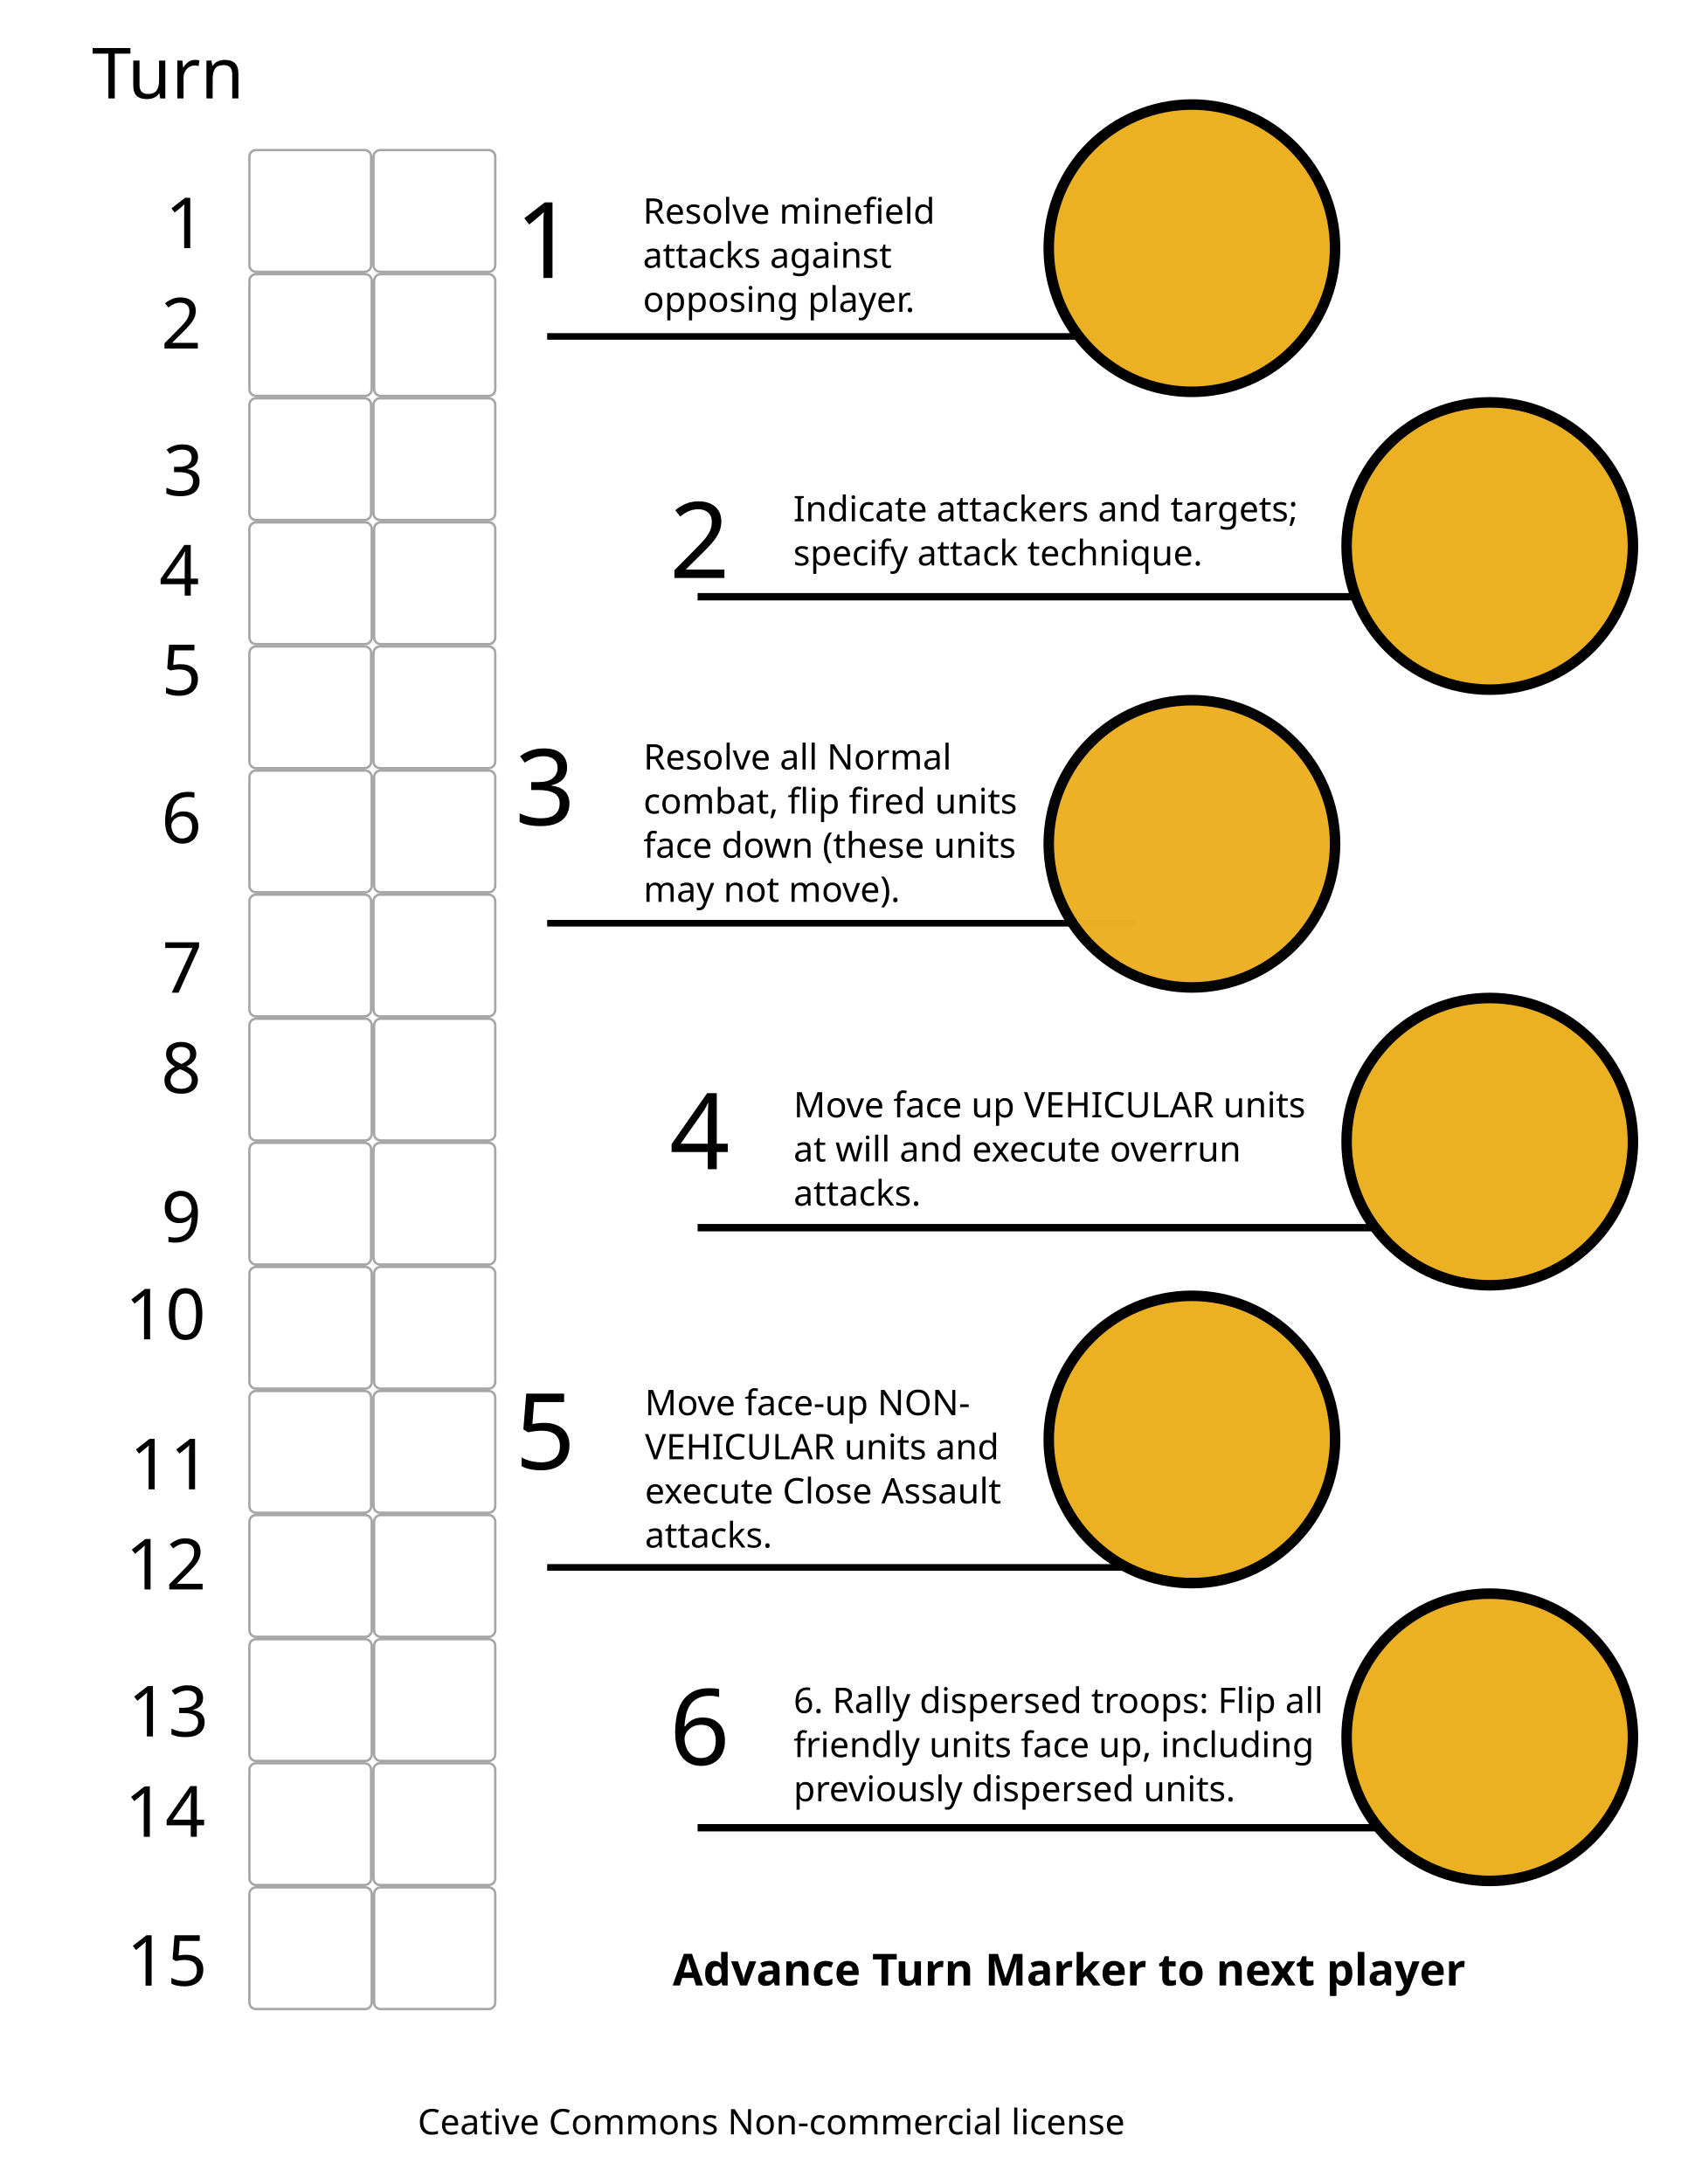
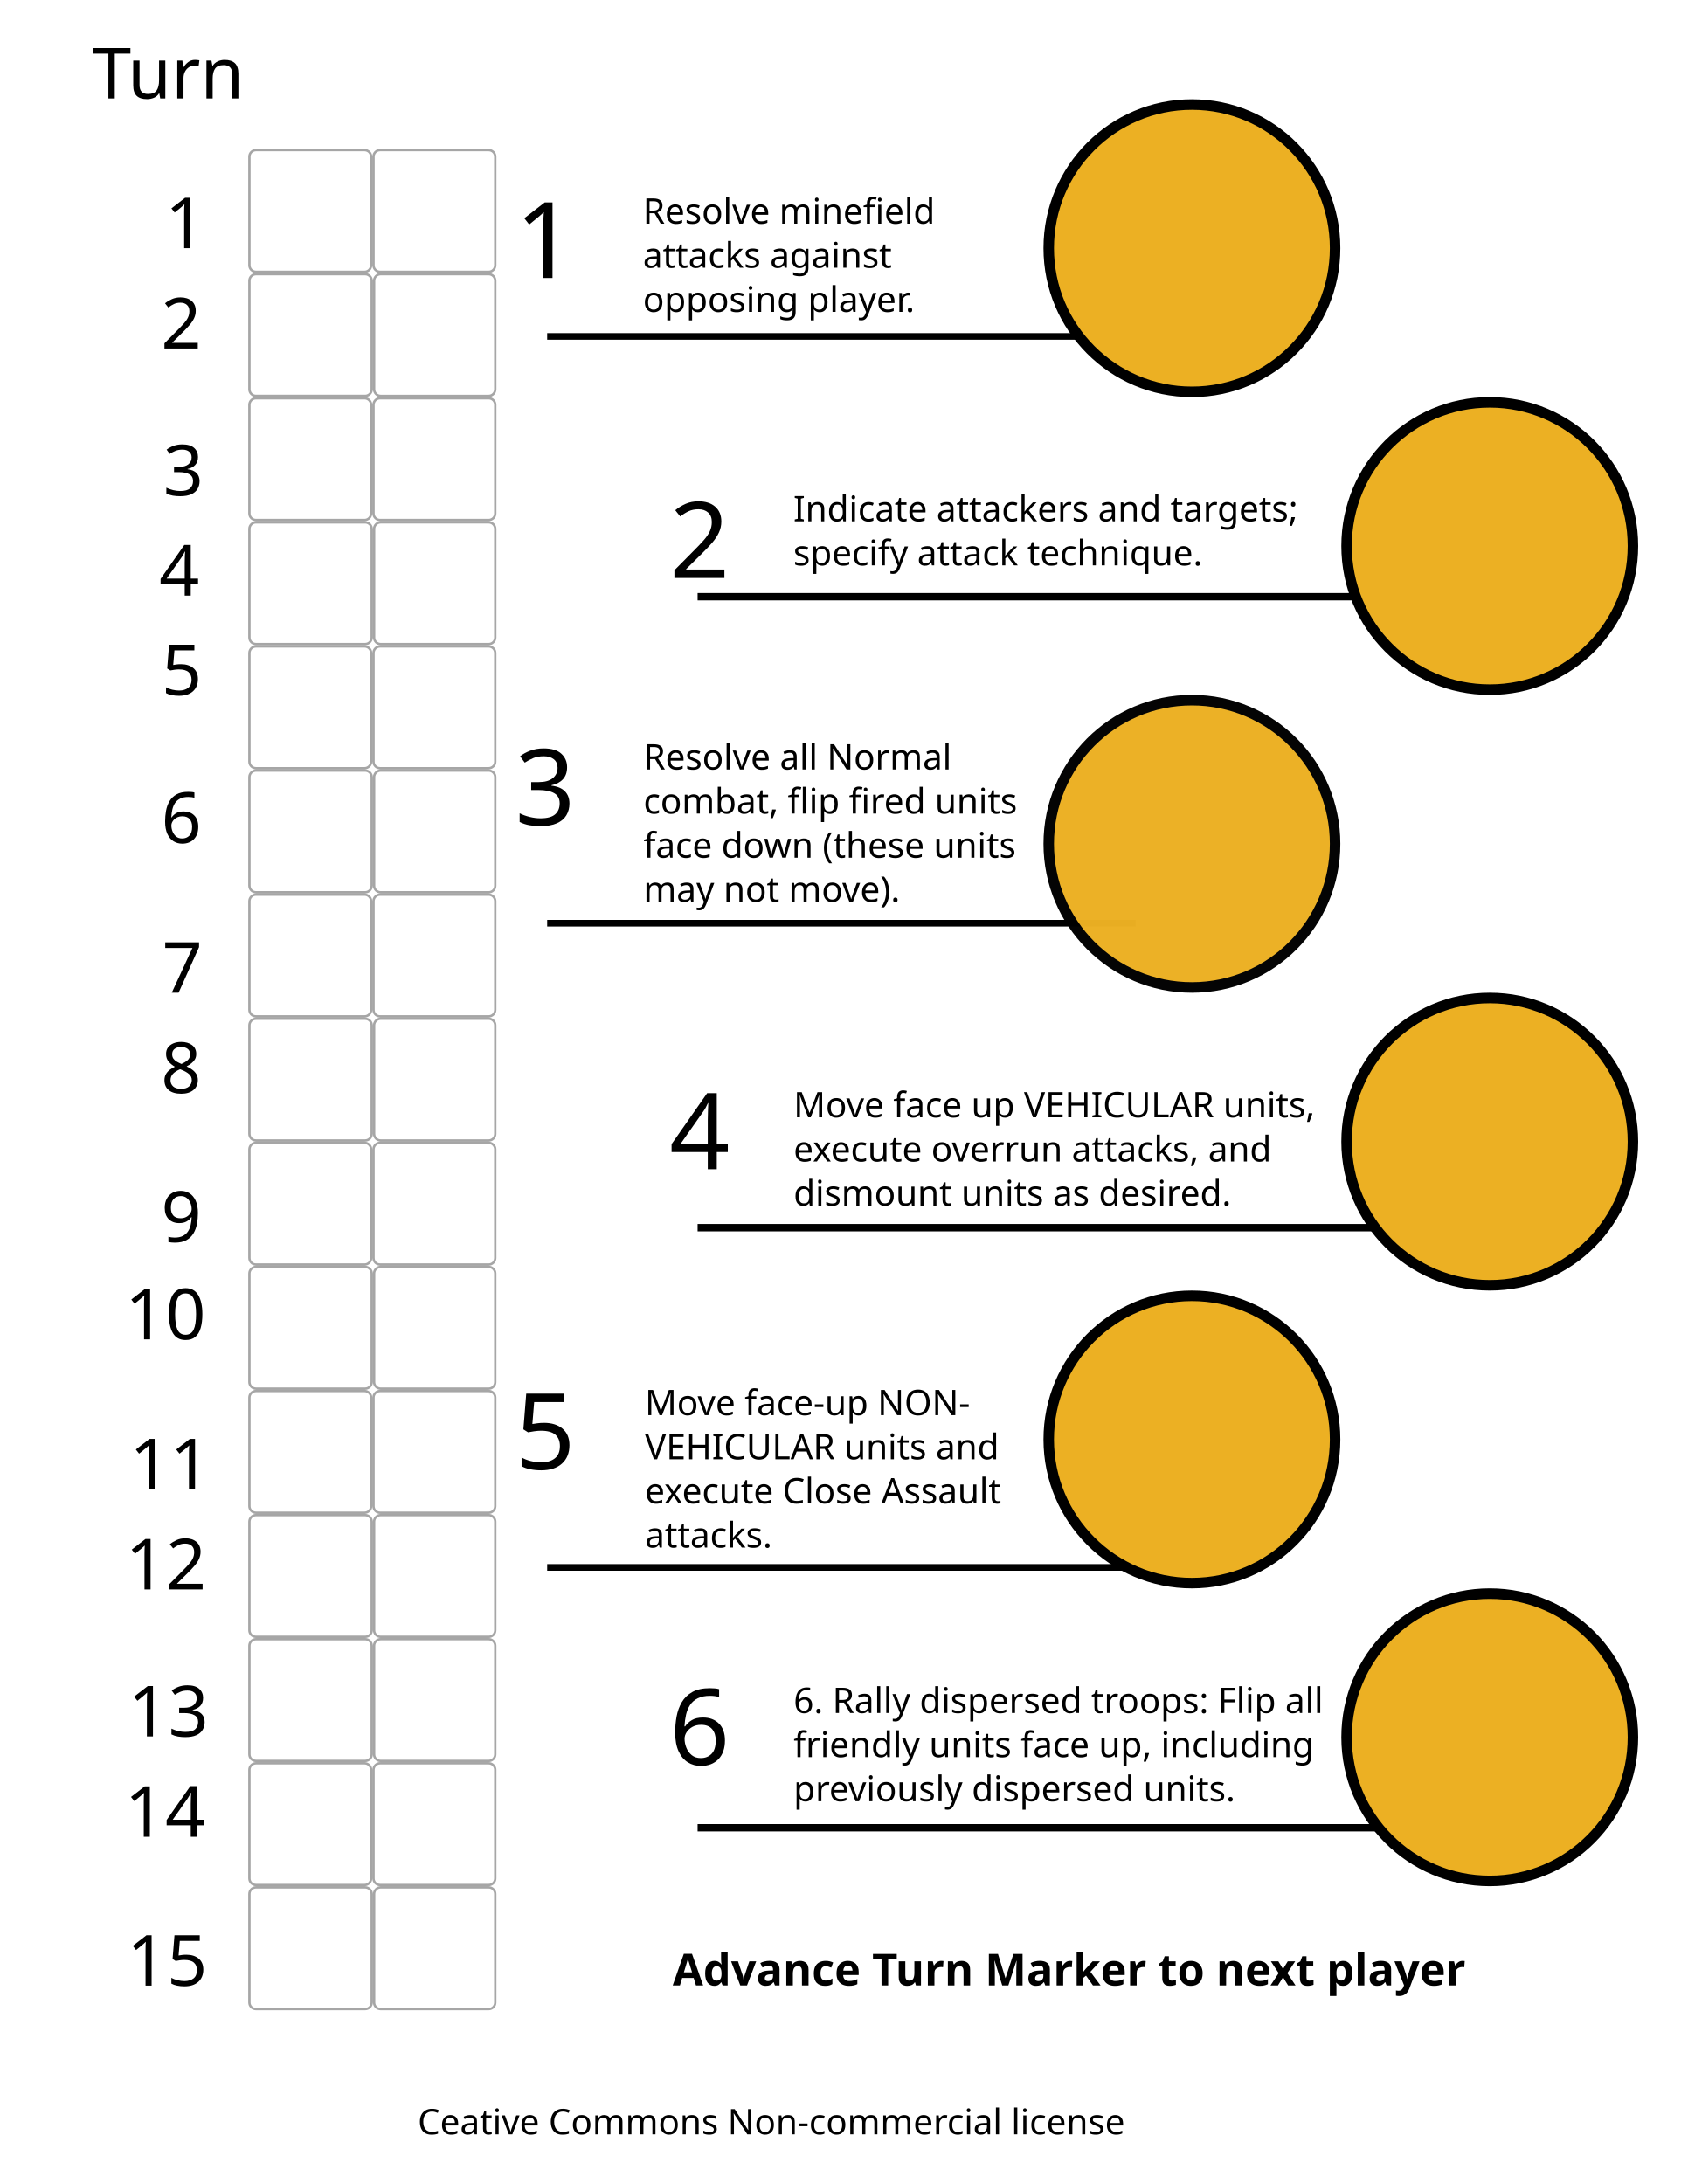
<svg xmlns="http://www.w3.org/2000/svg" width="765" height="990" id="svg2" version="1.1">
  <defs id="defs4" />
  <g id="layer1" transform="translate(0,-62.36218)">
    <g transform="translate(43.92853,236.2494)" id="g4017">
      <g id="g3065" transform="translate(-10.71299,-21.96235)">
        <rect ry="2.966" y="152.899" x="79.287" height="55.176" width="55.175" id="rect2987" style="opacity:0.349;fill:none;stroke:#000000;stroke-width:1.074;stroke-linecap:round;stroke-linejoin:round;stroke-miterlimit:4;stroke-opacity:1;stroke-dasharray:none;stroke-dashoffset:18.501" transform="translate(0.5370255,-236.787)" />
        <rect style="opacity:0.349;fill:none;stroke:#000000;stroke-width:1.074;stroke-linecap:round;stroke-linejoin:round;stroke-miterlimit:4;stroke-opacity:1;stroke-dasharray:none;stroke-dashoffset:18.501" id="rect3752" width="55.176" height="55.176" x="135.537" y="152.899" ry="2.966" transform="translate(0.5370255,-236.787)" />
        <rect style="opacity:0.349;fill:none;stroke:#000000;stroke-width:1.077;stroke-linecap:round;stroke-linejoin:round;stroke-miterlimit:4;stroke-opacity:1;stroke-dasharray:none;stroke-dashoffset:18.501" id="rect3760" width="55.441" height="55.172" x="79.29" y="209.149" ry="2.966" transform="translate(0.5370255,-236.787)" />
        <rect ry="2.966" y="209.147" x="135.808" height="55.177" width="54.907" id="rect3762" style="opacity:0.349;fill:none;stroke:#000000;stroke-width:1.071;stroke-linecap:round;stroke-linejoin:round;stroke-miterlimit:4;stroke-opacity:1;stroke-dasharray:none;stroke-dashoffset:18.501" transform="translate(0.5370255,-236.787)" />
        <rect style="opacity:0.349;fill:none;stroke:#000000;stroke-width:1.074;stroke-linecap:round;stroke-linejoin:round;stroke-miterlimit:4;stroke-opacity:1;stroke-dasharray:none;stroke-dashoffset:18.501" id="rect3790" width="55.177" height="55.177" x="79.284" y="265.399" ry="2.966" transform="translate(0.5370255,-236.787)" />
        <rect ry="2.966" y="265.399" x="135.535" height="55.176" width="55.178" id="rect3792" style="opacity:0.349;fill:none;stroke:#000000;stroke-width:1.074;stroke-linecap:round;stroke-linejoin:round;stroke-miterlimit:4;stroke-opacity:1;stroke-dasharray:none;stroke-dashoffset:18.501" transform="translate(0.5370255,-236.787)" />
        <rect ry="2.966" y="321.65" x="79.287" height="55.173" width="55.443" id="rect3794" style="opacity:0.349;fill:none;stroke:#000000;stroke-width:1.077;stroke-linecap:round;stroke-linejoin:round;stroke-miterlimit:4;stroke-opacity:1;stroke-dasharray:none;stroke-dashoffset:18.501" transform="translate(0.5370255,-236.787)" />
        <rect style="opacity:0.349;fill:none;stroke:#000000;stroke-width:1.072;stroke-linecap:round;stroke-linejoin:round;stroke-miterlimit:4;stroke-opacity:1;stroke-dasharray:none;stroke-dashoffset:18.501" id="rect3796" width="54.909" height="55.178" x="135.807" y="321.647" ry="2.966" transform="translate(0.5370255,-236.787)" />
        <rect ry="2.966" y="141.112" x="79.827" height="55.176" width="55.173" id="rect3003" style="opacity:0.349;fill:none;stroke:#000000;stroke-width:1.074;stroke-linecap:round;stroke-linejoin:round;stroke-miterlimit:4;stroke-opacity:1;stroke-dasharray:none;stroke-dashoffset:18.501" />
        <rect style="opacity:0.349;fill:none;stroke:#000000;stroke-width:1.074;stroke-linecap:round;stroke-linejoin:round;stroke-miterlimit:4;stroke-opacity:1;stroke-dasharray:none;stroke-dashoffset:18.501" id="rect3005" width="55.174" height="55.176" x="136.075" y="141.112" ry="2.966" />
        <rect style="opacity:0.349;fill:none;stroke:#000000;stroke-width:1.077;stroke-linecap:round;stroke-linejoin:round;stroke-miterlimit:4;stroke-opacity:1;stroke-dasharray:none;stroke-dashoffset:18.501" id="rect3007" width="55.439" height="55.172" x="79.829" y="197.362" ry="2.966" />
        <rect ry="2.966" y="197.36" x="136.345" height="55.178" width="54.905" id="rect3009" style="opacity:0.349;fill:none;stroke:#000000;stroke-width:1.071;stroke-linecap:round;stroke-linejoin:round;stroke-miterlimit:4;stroke-opacity:1;stroke-dasharray:none;stroke-dashoffset:18.501" />
        <rect style="opacity:0.349;fill:none;stroke:#000000;stroke-width:1.074;stroke-linecap:round;stroke-linejoin:round;stroke-miterlimit:4;stroke-opacity:1;stroke-dasharray:none;stroke-dashoffset:18.501" id="rect3011" width="55.175" height="55.177" x="79.824" y="253.613" ry="2.966" />
        <rect ry="2.966" y="253.613" x="136.073" height="55.177" width="55.176" id="rect3013" style="opacity:0.349;fill:none;stroke:#000000;stroke-width:1.074;stroke-linecap:round;stroke-linejoin:round;stroke-miterlimit:4;stroke-opacity:1;stroke-dasharray:none;stroke-dashoffset:18.501" />
        <rect ry="2.966" y="309.864" x="79.827" height="55.173" width="55.441" id="rect3015" style="opacity:0.349;fill:none;stroke:#000000;stroke-width:1.077;stroke-linecap:round;stroke-linejoin:round;stroke-miterlimit:4;stroke-opacity:1;stroke-dasharray:none;stroke-dashoffset:18.501" />
        <rect style="opacity:0.349;fill:none;stroke:#000000;stroke-width:1.071;stroke-linecap:round;stroke-linejoin:round;stroke-miterlimit:4;stroke-opacity:1;stroke-dasharray:none;stroke-dashoffset:18.501" id="rect3017" width="54.907" height="55.178" x="136.345" y="309.861" ry="2.966" />
        <rect style="opacity:0.349;fill:none;stroke:#000000;stroke-width:1.074;stroke-linecap:round;stroke-linejoin:round;stroke-miterlimit:4;stroke-opacity:1;stroke-dasharray:none;stroke-dashoffset:18.501" id="rect3019" width="55.173" height="55.176" x="79.827" y="366.112" ry="2.966" />
        <rect ry="2.966" y="366.112" x="136.075" height="55.176" width="55.174" id="rect3021" style="opacity:0.349;fill:none;stroke:#000000;stroke-width:1.074;stroke-linecap:round;stroke-linejoin:round;stroke-miterlimit:4;stroke-opacity:1;stroke-dasharray:none;stroke-dashoffset:18.501" />
        <rect ry="2.966" y="422.362" x="79.829" height="55.172" width="55.439" id="rect3023" style="opacity:0.349;fill:none;stroke:#000000;stroke-width:1.077;stroke-linecap:round;stroke-linejoin:round;stroke-miterlimit:4;stroke-opacity:1;stroke-dasharray:none;stroke-dashoffset:18.501" />
        <rect style="opacity:0.349;fill:none;stroke:#000000;stroke-width:1.071;stroke-linecap:round;stroke-linejoin:round;stroke-miterlimit:4;stroke-opacity:1;stroke-dasharray:none;stroke-dashoffset:18.501" id="rect3025" width="54.905" height="55.178" x="136.345" y="422.36" ry="2.966" />
        <rect ry="2.966" y="478.613" x="79.824" height="55.177" width="55.175" id="rect3027" style="opacity:0.349;fill:none;stroke:#000000;stroke-width:1.074;stroke-linecap:round;stroke-linejoin:round;stroke-miterlimit:4;stroke-opacity:1;stroke-dasharray:none;stroke-dashoffset:18.501" />
        <rect style="opacity:0.349;fill:none;stroke:#000000;stroke-width:1.074;stroke-linecap:round;stroke-linejoin:round;stroke-miterlimit:4;stroke-opacity:1;stroke-dasharray:none;stroke-dashoffset:18.501" id="rect3029" width="55.176" height="55.177" x="136.073" y="478.613" ry="2.966" />
        <rect style="opacity:0.349;fill:none;stroke:#000000;stroke-width:1.077;stroke-linecap:round;stroke-linejoin:round;stroke-miterlimit:4;stroke-opacity:1;stroke-dasharray:none;stroke-dashoffset:18.501" id="rect3031" width="55.441" height="55.173" x="79.827" y="534.864" ry="2.966" />
        <rect ry="2.966" y="534.861" x="136.345" height="55.178" width="54.907" id="rect3033" style="opacity:0.349;fill:none;stroke:#000000;stroke-width:1.071;stroke-linecap:round;stroke-linejoin:round;stroke-miterlimit:4;stroke-opacity:1;stroke-dasharray:none;stroke-dashoffset:18.501" />
        <rect style="opacity:0.349;fill:none;stroke:#000000;stroke-width:1.077;stroke-linecap:round;stroke-linejoin:round;stroke-miterlimit:4;stroke-opacity:1;stroke-dasharray:none;stroke-dashoffset:18.501" id="rect3035" width="55.441" height="55.173" x="79.827" y="591.112" ry="2.966" />
        <rect ry="2.966" y="591.109" x="136.345" height="55.178" width="54.907" id="rect3037" style="opacity:0.349;fill:none;stroke:#000000;stroke-width:1.071;stroke-linecap:round;stroke-linejoin:round;stroke-miterlimit:4;stroke-opacity:1;stroke-dasharray:none;stroke-dashoffset:18.501" />
        <rect style="opacity:0.349;fill:none;stroke:#000000;stroke-width:1.074;stroke-linecap:round;stroke-linejoin:round;stroke-miterlimit:4;stroke-opacity:1;stroke-dasharray:none;stroke-dashoffset:18.501" id="rect3039" width="55.176" height="55.177" x="79.822" y="647.362" ry="2.966" />
        <rect ry="2.966" y="647.362" x="136.073" height="55.177" width="55.178" id="rect3041" style="opacity:0.349;fill:none;stroke:#000000;stroke-width:1.074;stroke-linecap:round;stroke-linejoin:round;stroke-miterlimit:4;stroke-opacity:1;stroke-dasharray:none;stroke-dashoffset:18.501" />
        <rect ry="2.966" y="703.613" x="79.825" height="55.173" width="55.443" id="rect3043" style="opacity:0.349;fill:none;stroke:#000000;stroke-width:1.077;stroke-linecap:round;stroke-linejoin:round;stroke-miterlimit:4;stroke-opacity:1;stroke-dasharray:none;stroke-dashoffset:18.501" />
        <rect style="opacity:0.349;fill:none;stroke:#000000;stroke-width:1.072;stroke-linecap:round;stroke-linejoin:round;stroke-miterlimit:4;stroke-opacity:1;stroke-dasharray:none;stroke-dashoffset:18.501" id="rect3045" width="54.908" height="55.178" x="136.345" y="703.611" ry="2.966" />
      </g>
    </g>
    <flowRoot style="font-size:16px;font-style:normal;font-variant:normal;font-weight:normal;font-stretch:normal;text-align:center;line-height:125%;letter-spacing:0px;word-spacing:0px;writing-mode:lr-tb;text-anchor:middle;fill:#000000;fill-opacity:1;stroke:none;font-family:Museo;-inkscape-font-specification:Museo" id="flowRoot3888" xml:space="preserve" transform="translate(-0.5370255,236.787)">
      <flowRegion id="flowRegion3890">
        <rect y="314.966" x="439.113" height="61.367" width="28.638" id="rect3892" />
      </flowRegion>
      <flowPara id="flowPara3894" />
    </flowRoot>
    <path style="fill:none;stroke:#000000;stroke-width:3;stroke-linecap:square;stroke-linejoin:miter;stroke-miterlimit:4;stroke-opacity:1;stroke-dasharray:none" d="m 249.5,214.862 c 263.682,0 263.682,0 263.682,0" id="path7422" />
    <path transform="matrix(1.442106,0,0,1.447033,-303.4103,-20.48722)" d="m 630,135 c 0,24.853 -20.147,45 -45,45 -24.853,0 -45,-20.147 -45,-45 0,-24.853 20.147,-45 45,-45 24.853,0 45,20.147 45,45 z" id="path3869" style="fill:#ecb023;fill-opacity:1;stroke:#000000;stroke-width:3.3;stroke-linecap:round;stroke-linejoin:round;stroke-miterlimit:4;stroke-opacity:1;stroke-dasharray:none;stroke-dashoffset:18.501" />
    <path id="path7420" d="m 317.848,332.862 c 324.805,0 324.805,0 324.805,0" style="fill:none;stroke:#000000;stroke-width:3.33;stroke-linecap:square;stroke-linejoin:miter;stroke-miterlimit:4;stroke-opacity:1;stroke-dasharray:none" />
    <path style="fill:#ecb023;fill-opacity:1;stroke:#000000;stroke-width:3.3;stroke-linecap:round;stroke-linejoin:round;stroke-miterlimit:4;stroke-opacity:1;stroke-dasharray:none;stroke-dashoffset:18.501" id="path3874" d="m 630,135 c 0,24.853 -20.147,45 -45,45 -24.853,0 -45,-20.147 -45,-45 0,-24.853 20.147,-45 45,-45 24.853,0 45,20.147 45,45 z" transform="matrix(1.442106,0,0,1.447033,-168.4103,114.5128)" />
    <path id="path7416" d="m 249.5,480.862 c 263.682,0 263.682,0 263.682,0" style="fill:none;stroke:#000000;stroke-width:3;stroke-linecap:square;stroke-linejoin:miter;stroke-miterlimit:4;stroke-opacity:1;stroke-dasharray:none" />
    <path transform="matrix(1.442106,0,0,1.447033,-303.4103,249.5128)" d="m 630,135 c 0,24.853 -20.147,45 -45,45 -24.853,0 -45,-20.147 -45,-45 0,-24.853 20.147,-45 45,-45 24.853,0 45,20.147 45,45 z" id="path3876" style="opacity:0.983;fill:#ecb023;fill-opacity:1;stroke:#000000;stroke-width:3.3;stroke-linecap:round;stroke-linejoin:round;stroke-miterlimit:4;stroke-opacity:1;stroke-dasharray:none;stroke-dashoffset:18.501" />
    <path style="fill:none;stroke:#000000;stroke-width:3.33;stroke-linecap:square;stroke-linejoin:miter;stroke-miterlimit:4;stroke-opacity:1;stroke-dasharray:none" d="m 317.848,618.862 c 324.805,0 324.805,0 324.805,0" id="path7414" />
    <path style="fill:#ecb023;fill-opacity:1;stroke:#000000;stroke-width:3.3;stroke-linecap:round;stroke-linejoin:round;stroke-miterlimit:4;stroke-opacity:1;stroke-dasharray:none;stroke-dashoffset:18.501" id="path3878" d="m 630,135 c 0,24.853 -20.147,45 -45,45 -24.853,0 -45,-20.147 -45,-45 0,-24.853 20.147,-45 45,-45 24.853,0 45,20.147 45,45 z" transform="matrix(1.442106,0,0,1.447033,-168.4103,384.5128)" />
    <text id="text3882" y="163.738" x="291.408" style="font-size:16px;font-style:normal;font-variant:normal;font-weight:normal;font-stretch:normal;text-align:start;line-height:125%;letter-spacing:0px;word-spacing:0px;writing-mode:lr-tb;text-anchor:start;fill:#000000;fill-opacity:1;stroke:none;font-family:Museo;-inkscape-font-specification:Museo" xml:space="preserve">
      <tspan y="163.738" x="291.408" id="tspan3884">Resolve minefield</tspan>
      <tspan id="tspan3886" y="183.738" x="291.408">attacks against</tspan>
      <tspan y="203.738" x="291.408" id="tspan7430">opposing player.</tspan>
    </text>
    <text id="text3900" y="411.158" x="291.648" style="font-size:16px;font-style:normal;font-variant:normal;font-weight:normal;font-stretch:normal;text-align:start;line-height:125%;letter-spacing:0px;word-spacing:0px;writing-mode:lr-tb;text-anchor:start;fill:#000000;fill-opacity:1;stroke:none;font-family:Museo;-inkscape-font-specification:Museo" xml:space="preserve">
      <tspan id="tspan3958" y="411.158" x="291.648">Resolve all Normal</tspan>
      <tspan id="tspan3954" y="431.158" x="291.648">combat, flip fired units</tspan>
      <tspan id="tspan3956" y="451.158" x="291.648">face down (these units</tspan>
      <tspan id="tspan6755" y="471.158" x="291.648">may not move).</tspan>
    </text>
    <text id="text3918" y="568.85" x="359.68" style="font-size:16px;font-style:normal;font-variant:normal;font-weight:normal;font-stretch:normal;text-align:start;line-height:125%;letter-spacing:0px;word-spacing:0px;writing-mode:lr-tb;text-anchor:start;fill:#000000;fill-opacity:1;stroke:none;font-family:Museo;-inkscape-font-specification:Museo" xml:space="preserve">
-       <tspan id="tspan6719" y="568.85" x="359.68">Move face up VEHICULAR units</tspan>
-       <tspan id="tspan3928" y="588.85" x="359.68">at will and execute overrun</tspan>
-       <tspan id="tspan6731" y="608.85" x="359.68">attacks.</tspan>
+       <tspan id="tspan6719" y="568.85" x="359.68">Move face up VEHICULAR units,</tspan>
+       <tspan id="tspan6731" y="588.85" x="359.68">execute overrun attacks, and</tspan>
+       <tspan y="608.85" x="359.68" id="tspan3114">dismount units as desired.</tspan>
    </text>
    <text id="text3930" y="703.85" x="292.308" style="font-size:16px;font-style:normal;font-variant:normal;font-weight:normal;font-stretch:normal;text-align:start;line-height:125%;letter-spacing:0px;word-spacing:0px;writing-mode:lr-tb;text-anchor:start;fill:#000000;fill-opacity:1;stroke:none;font-family:Museo;-inkscape-font-specification:Museo" xml:space="preserve">
      <tspan y="703.85" x="292.308" id="tspan3932">Move face-up NON-</tspan>
      <tspan id="tspan6737" y="723.85" x="292.308">VEHICULAR units and</tspan>
      <tspan id="tspan3936" y="743.85" x="292.308">execute Close Assault</tspan>
      <tspan id="tspan6745" y="763.85" x="292.308">attacks.</tspan>
    </text>
    <text id="text3960" y="838.85" x="359.68" style="font-size:16px;font-style:normal;font-variant:normal;font-weight:normal;font-stretch:normal;text-align:start;line-height:125%;letter-spacing:0px;word-spacing:0px;writing-mode:lr-tb;text-anchor:start;fill:#000000;fill-opacity:1;stroke:none;font-family:Museo;-inkscape-font-specification:Museo" xml:space="preserve">
      <tspan y="838.85" x="359.68" id="tspan3962">6. Rally dispersed troops: Flip all</tspan>
      <tspan id="tspan3964" y="858.85" x="359.68">friendly units face up, including</tspan>
      <tspan id="tspan3970" y="878.85" x="359.68">previously dispersed units.</tspan>
    </text>
    <text id="text4050" y="174.862" x="74.864" style="font-size:32px;font-style:normal;font-variant:normal;font-weight:normal;font-stretch:normal;text-align:start;line-height:125%;letter-spacing:0px;word-spacing:0px;writing-mode:lr-tb;text-anchor:start;fill:#000000;fill-opacity:1;stroke:none;font-family:Museo;-inkscape-font-specification:Museo" xml:space="preserve">
      <tspan y="174.862" x="74.864" id="tspan4052">1</tspan>
    </text>
    <text id="text4058" y="220.338" x="73.008" style="font-size:32px;font-style:normal;font-variant:normal;font-weight:normal;font-stretch:normal;text-align:start;line-height:125%;letter-spacing:0px;word-spacing:0px;writing-mode:lr-tb;text-anchor:start;fill:#000000;fill-opacity:1;stroke:none;font-family:Museo;-inkscape-font-specification:Museo" xml:space="preserve">
      <tspan y="220.338" x="73.008" id="tspan4060">2</tspan>
    </text>
    <text id="text4062" y="286.978" x="73.968" style="font-size:32px;font-style:normal;font-variant:normal;font-weight:normal;font-stretch:normal;text-align:start;line-height:125%;letter-spacing:0px;word-spacing:0px;writing-mode:lr-tb;text-anchor:start;fill:#000000;fill-opacity:1;stroke:none;font-family:Museo;-inkscape-font-specification:Museo" xml:space="preserve">
      <tspan y="286.978" x="73.968" id="tspan4064">3</tspan>
    </text>
    <text id="text4066" y="332.362" x="72.112" style="font-size:32px;font-style:normal;font-variant:normal;font-weight:normal;font-stretch:normal;text-align:start;line-height:125%;letter-spacing:0px;word-spacing:0px;writing-mode:lr-tb;text-anchor:start;fill:#000000;fill-opacity:1;stroke:none;font-family:Museo;-inkscape-font-specification:Museo" xml:space="preserve">
      <tspan y="332.362" x="72.112" id="tspan4068">4</tspan>
    </text>
    <text id="text4070" y="377.454" x="73.232" style="font-size:32px;font-style:normal;font-variant:normal;font-weight:normal;font-stretch:normal;text-align:start;line-height:125%;letter-spacing:0px;word-spacing:0px;writing-mode:lr-tb;text-anchor:start;fill:#000000;fill-opacity:1;stroke:none;font-family:Museo;-inkscape-font-specification:Museo" xml:space="preserve">
      <tspan y="377.454" x="73.232" id="tspan4072">5</tspan>
    </text>
    <text id="text4074" y="444.478" x="73.072" style="font-size:32px;font-style:normal;font-variant:normal;font-weight:normal;font-stretch:normal;text-align:start;line-height:125%;letter-spacing:0px;word-spacing:0px;writing-mode:lr-tb;text-anchor:start;fill:#000000;fill-opacity:1;stroke:none;font-family:Museo;-inkscape-font-specification:Museo" xml:space="preserve">
      <tspan y="444.478" x="73.072" id="tspan4076">6</tspan>
    </text>
    <text id="text4078" y="512.362" x="73.488" style="font-size:32px;font-style:normal;font-variant:normal;font-weight:normal;font-stretch:normal;text-align:start;line-height:125%;letter-spacing:0px;word-spacing:0px;writing-mode:lr-tb;text-anchor:start;fill:#000000;fill-opacity:1;stroke:none;font-family:Museo;-inkscape-font-specification:Museo" xml:space="preserve">
      <tspan y="512.362" x="73.488" id="tspan4080">7</tspan>
    </text>
    <text id="text4082" y="557.838" x="72.976" style="font-size:32px;font-style:normal;font-variant:normal;font-weight:normal;font-stretch:normal;text-align:start;line-height:125%;letter-spacing:0px;word-spacing:0px;writing-mode:lr-tb;text-anchor:start;fill:#000000;fill-opacity:1;stroke:none;font-family:Museo;-inkscape-font-specification:Museo" xml:space="preserve">
      <tspan y="557.838" x="72.976" id="tspan4084">8</tspan>
    </text>
    <text id="text4086" y="625.338" x="73.072" style="font-size:32px;font-style:normal;font-variant:normal;font-weight:normal;font-stretch:normal;text-align:start;line-height:125%;letter-spacing:0px;word-spacing:0px;writing-mode:lr-tb;text-anchor:start;fill:#000000;fill-opacity:1;stroke:none;font-family:Museo;-inkscape-font-specification:Museo" xml:space="preserve">
      <tspan y="625.338" x="73.072" id="tspan4088">9</tspan>
    </text>
    <text id="text4090" y="669.478" x="56.679" style="font-size:32px;font-style:normal;font-variant:normal;font-weight:normal;font-stretch:normal;text-align:start;line-height:125%;letter-spacing:0px;word-spacing:0px;writing-mode:lr-tb;text-anchor:start;fill:#000000;fill-opacity:1;stroke:none;font-family:Museo;-inkscape-font-specification:Museo" xml:space="preserve">
      <tspan y="669.478" x="56.679" id="tspan4092">10</tspan>
    </text>
    <text id="text4094" y="737.454" x="58.739" style="font-size:32px;font-style:normal;font-variant:normal;font-weight:normal;font-stretch:normal;text-align:start;line-height:125%;letter-spacing:0px;word-spacing:0px;writing-mode:lr-tb;text-anchor:start;fill:#000000;fill-opacity:1;stroke:none;font-family:Museo;-inkscape-font-specification:Museo" xml:space="preserve">
      <tspan y="737.454" x="58.739" id="tspan4096">11</tspan>
    </text>
    <text id="text4098" y="782.838" x="56.883" style="font-size:32px;font-style:normal;font-variant:normal;font-weight:normal;font-stretch:normal;text-align:start;line-height:125%;letter-spacing:0px;word-spacing:0px;writing-mode:lr-tb;text-anchor:start;fill:#000000;fill-opacity:1;stroke:none;font-family:Museo;-inkscape-font-specification:Museo" xml:space="preserve">
      <tspan y="782.838" x="56.883" id="tspan4100">12</tspan>
    </text>
    <text id="text4102" y="849.478" x="57.968" style="font-size:32px;font-style:normal;font-variant:normal;font-weight:normal;font-stretch:normal;text-align:start;line-height:125%;letter-spacing:0px;word-spacing:0px;writing-mode:lr-tb;text-anchor:start;fill:#000000;fill-opacity:1;stroke:none;font-family:Museo;-inkscape-font-specification:Museo" xml:space="preserve">
      <tspan y="849.478" x="57.968" id="tspan4104">13</tspan>
    </text>
    <text id="text4106" y="894.954" x="56.55" style="font-size:32px;font-style:normal;font-variant:normal;font-weight:normal;font-stretch:normal;text-align:start;line-height:125%;letter-spacing:0px;word-spacing:0px;writing-mode:lr-tb;text-anchor:start;fill:#000000;fill-opacity:1;stroke:none;font-family:Museo;-inkscape-font-specification:Museo" xml:space="preserve">
      <tspan y="894.954" x="56.55" id="tspan4108">14</tspan>
    </text>
    <text id="text4110" y="962.454" x="57.357" style="font-size:32px;font-style:normal;font-variant:normal;font-weight:normal;font-stretch:normal;text-align:start;line-height:125%;letter-spacing:0px;word-spacing:0px;writing-mode:lr-tb;text-anchor:start;fill:#000000;fill-opacity:1;stroke:none;font-family:Museo;-inkscape-font-specification:Museo" xml:space="preserve">
      <tspan y="962.454" x="57.357" id="tspan4112">15</tspan>
    </text>
    <text id="text4147" y="106.978" x="41.671" style="font-size:32px;font-style:normal;font-variant:normal;font-weight:normal;font-stretch:normal;text-align:start;line-height:125%;letter-spacing:0px;word-spacing:0px;writing-mode:lr-tb;text-anchor:start;fill:#000000;fill-opacity:1;stroke:none;font-family:Museo;-inkscape-font-specification:Museo" xml:space="preserve">
      <tspan y="106.978" x="41.671" id="tspan4149">Turn</tspan>
    </text>
    <text xml:space="preserve" style="font-size:16px;font-style:normal;font-variant:normal;font-weight:normal;font-stretch:normal;text-align:start;line-height:125%;letter-spacing:0px;word-spacing:0px;writing-mode:lr-tb;text-anchor:start;fill:#000000;fill-opacity:1;stroke:none;font-family:Museo;-inkscape-font-specification:Museo" x="359.568" y="298.658" id="text6684">
      <tspan id="tspan6686" x="359.568" y="298.658">Indicate attackers and targets;</tspan>
      <tspan x="359.568" y="318.658" id="tspan6694">specify attack technique.</tspan>
    </text>
    <path style="fill:none;stroke:#000000;stroke-width:3;stroke-linecap:square;stroke-linejoin:miter;stroke-miterlimit:4;stroke-opacity:1;stroke-dasharray:none" d="m 249.5,772.862 c 263.682,0 263.682,0 263.682,0" id="path7418" />
    <path style="fill:#ecb023;fill-opacity:1;stroke:#000000;stroke-width:3.3;stroke-linecap:round;stroke-linejoin:round;stroke-miterlimit:4;stroke-opacity:1;stroke-dasharray:none;stroke-dashoffset:18.501" id="path6705" d="m 630,135 c 0,24.853 -20.147,45 -45,45 -24.853,0 -45,-20.147 -45,-45 0,-24.853 20.147,-45 45,-45 24.853,0 45,20.147 45,45 z" transform="matrix(1.442106,0,0,1.447033,-303.4103,519.5128)" />
    <path id="path7424" d="m 317.848,890.862 c 324.805,0 324.805,0 324.805,0" style="fill:none;stroke:#000000;stroke-width:3.33;stroke-linecap:square;stroke-linejoin:miter;stroke-miterlimit:4;stroke-opacity:1;stroke-dasharray:none" />
    <path transform="matrix(1.442106,0,0,1.447033,-168.4103,654.5128)" d="m 630,135 c 0,24.853 -20.147,45 -45,45 -24.853,0 -45,-20.147 -45,-45 0,-24.853 20.147,-45 45,-45 24.853,0 45,20.147 45,45 z" id="path6707" style="fill:#ecb023;fill-opacity:1;stroke:#000000;stroke-width:3.3;stroke-linecap:round;stroke-linejoin:round;stroke-miterlimit:4;stroke-opacity:1;stroke-dasharray:none;stroke-dashoffset:18.501" />
    <text xml:space="preserve" style="font-size:16px;font-style:normal;font-variant:normal;font-weight:normal;font-stretch:normal;text-align:center;line-height:125%;letter-spacing:0px;word-spacing:0px;writing-mode:lr-tb;text-anchor:middle;fill:#000000;fill-opacity:1;stroke:none;font-family:Sans;-inkscape-font-specification:Sans" x="495" y="962.362" id="text6757">
      <tspan id="tspan6759" x="495" y="962.362" style="font-size:20px;font-weight:bold;-inkscape-font-specification:Sans Bold">Advance Turn Marker to next player</tspan>
    </text>
    <text xml:space="preserve" style="font-size:16px;font-style:normal;font-variant:normal;font-weight:normal;font-stretch:normal;text-align:center;line-height:125%;letter-spacing:0px;word-spacing:0px;writing-mode:lr-tb;text-anchor:middle;fill:#000000;fill-opacity:1;stroke:none;font-family:Sans;-inkscape-font-specification:Sans" x="327.5" y="324.362" id="text7292">
      <tspan id="tspan7294" x="327.5" y="324.362" style="font-size:48px">2</tspan>
    </text>
    <text id="text7296" y="592.362" x="327.5" style="font-size:16px;font-style:normal;font-variant:normal;font-weight:normal;font-stretch:normal;text-align:center;line-height:125%;letter-spacing:0px;word-spacing:0px;writing-mode:lr-tb;text-anchor:middle;fill:#000000;fill-opacity:1;stroke:none;font-family:Sans;-inkscape-font-specification:Sans" xml:space="preserve">
      <tspan style="font-size:48px" y="592.362" x="327.5" id="tspan7298">4</tspan>
    </text>
    <text xml:space="preserve" style="font-size:16px;font-style:normal;font-variant:normal;font-weight:normal;font-stretch:normal;text-align:center;line-height:125%;letter-spacing:0px;word-spacing:0px;writing-mode:lr-tb;text-anchor:middle;fill:#000000;fill-opacity:1;stroke:none;font-family:Sans;-inkscape-font-specification:Sans" x="327.5" y="862.362" id="text7300">
      <tspan id="tspan7302" x="327.5" y="862.362" style="font-size:48px">6</tspan>
    </text>
    <text id="text7304" y="728.362" x="257.5" style="font-size:16px;font-style:normal;font-variant:normal;font-weight:normal;font-stretch:normal;text-align:center;line-height:125%;letter-spacing:0px;word-spacing:0px;writing-mode:lr-tb;text-anchor:middle;fill:#000000;fill-opacity:1;stroke:none;font-family:Sans;-inkscape-font-specification:Sans" xml:space="preserve">
      <tspan style="font-size:48px" y="728.362" x="257.5" id="tspan7306">5</tspan>
    </text>
    <text xml:space="preserve" style="font-size:16px;font-style:normal;font-variant:normal;font-weight:normal;font-stretch:normal;text-align:center;line-height:125%;letter-spacing:0px;word-spacing:0px;writing-mode:lr-tb;text-anchor:middle;fill:#000000;fill-opacity:1;stroke:none;font-family:Sans;-inkscape-font-specification:Sans" x="257.5" y="436.362" id="text7308">
      <tspan id="tspan7310" x="257.5" y="436.362" style="font-size:48px">3</tspan>
    </text>
    <text id="text7312" y="188.362" x="257.5" style="font-size:16px;font-style:normal;font-variant:normal;font-weight:normal;font-stretch:normal;text-align:center;line-height:125%;letter-spacing:0px;word-spacing:0px;writing-mode:lr-tb;text-anchor:middle;fill:#000000;fill-opacity:1;stroke:none;font-family:Sans;-inkscape-font-specification:Sans" xml:space="preserve">
      <tspan style="font-size:48px" y="188.362" x="257.5" id="tspan7314">1</tspan>
    </text>
    <text xml:space="preserve" style="font-size:16px;font-style:normal;font-variant:normal;font-weight:normal;font-stretch:normal;text-align:center;line-height:125%;letter-spacing:0px;word-spacing:0px;writing-mode:lr-tb;text-anchor:middle;fill:#000000;fill-opacity:1;stroke:none;font-family:Museo;-inkscape-font-specification:Museo" x="360" y="1029.862" id="text3273">
      <tspan id="tspan3275" x="360" y="1029.862">Ceative Commons Non-commercial license</tspan>
    </text>
  </g>
</svg>
